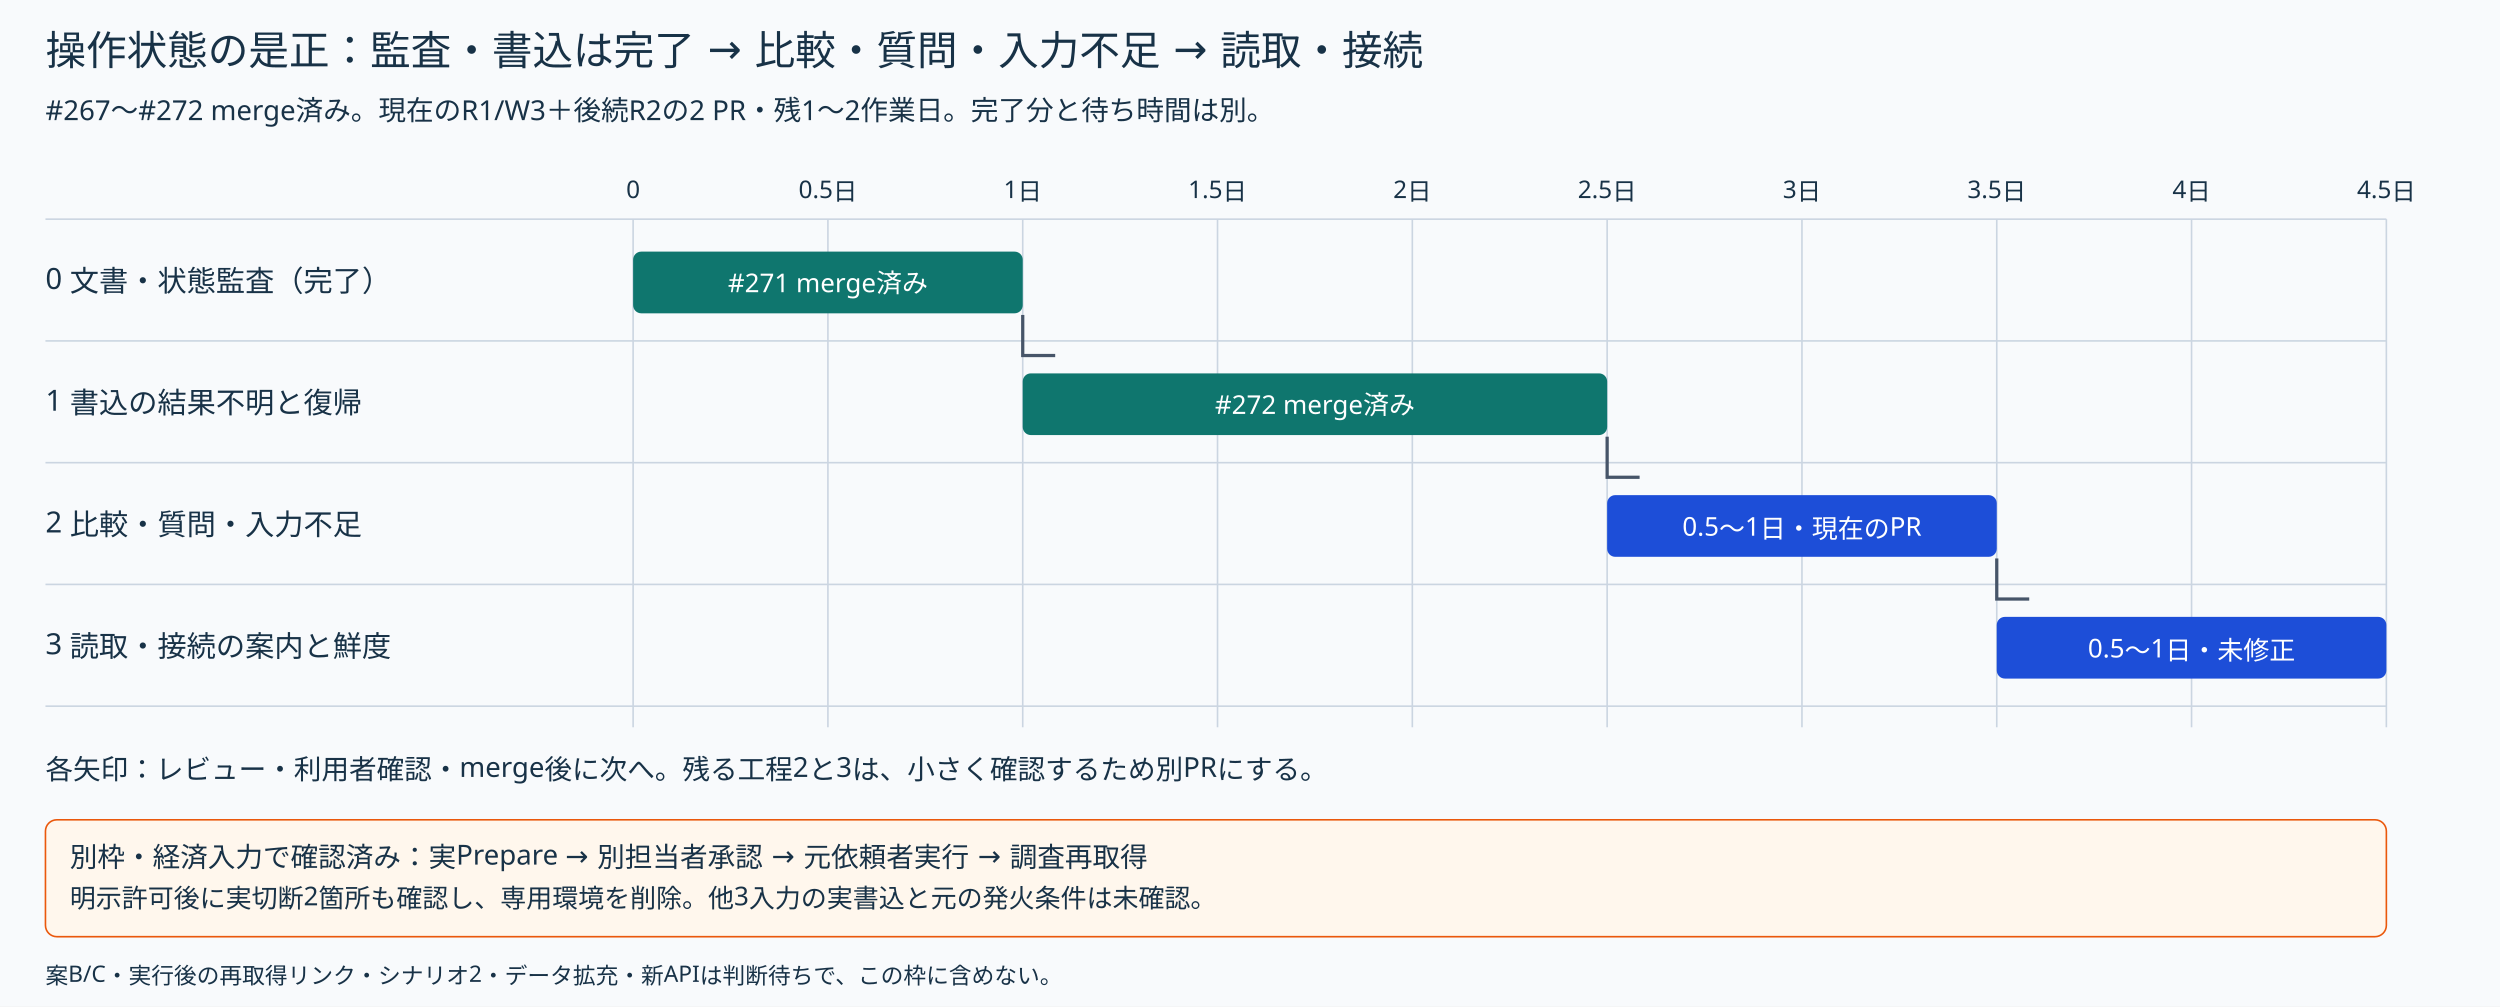
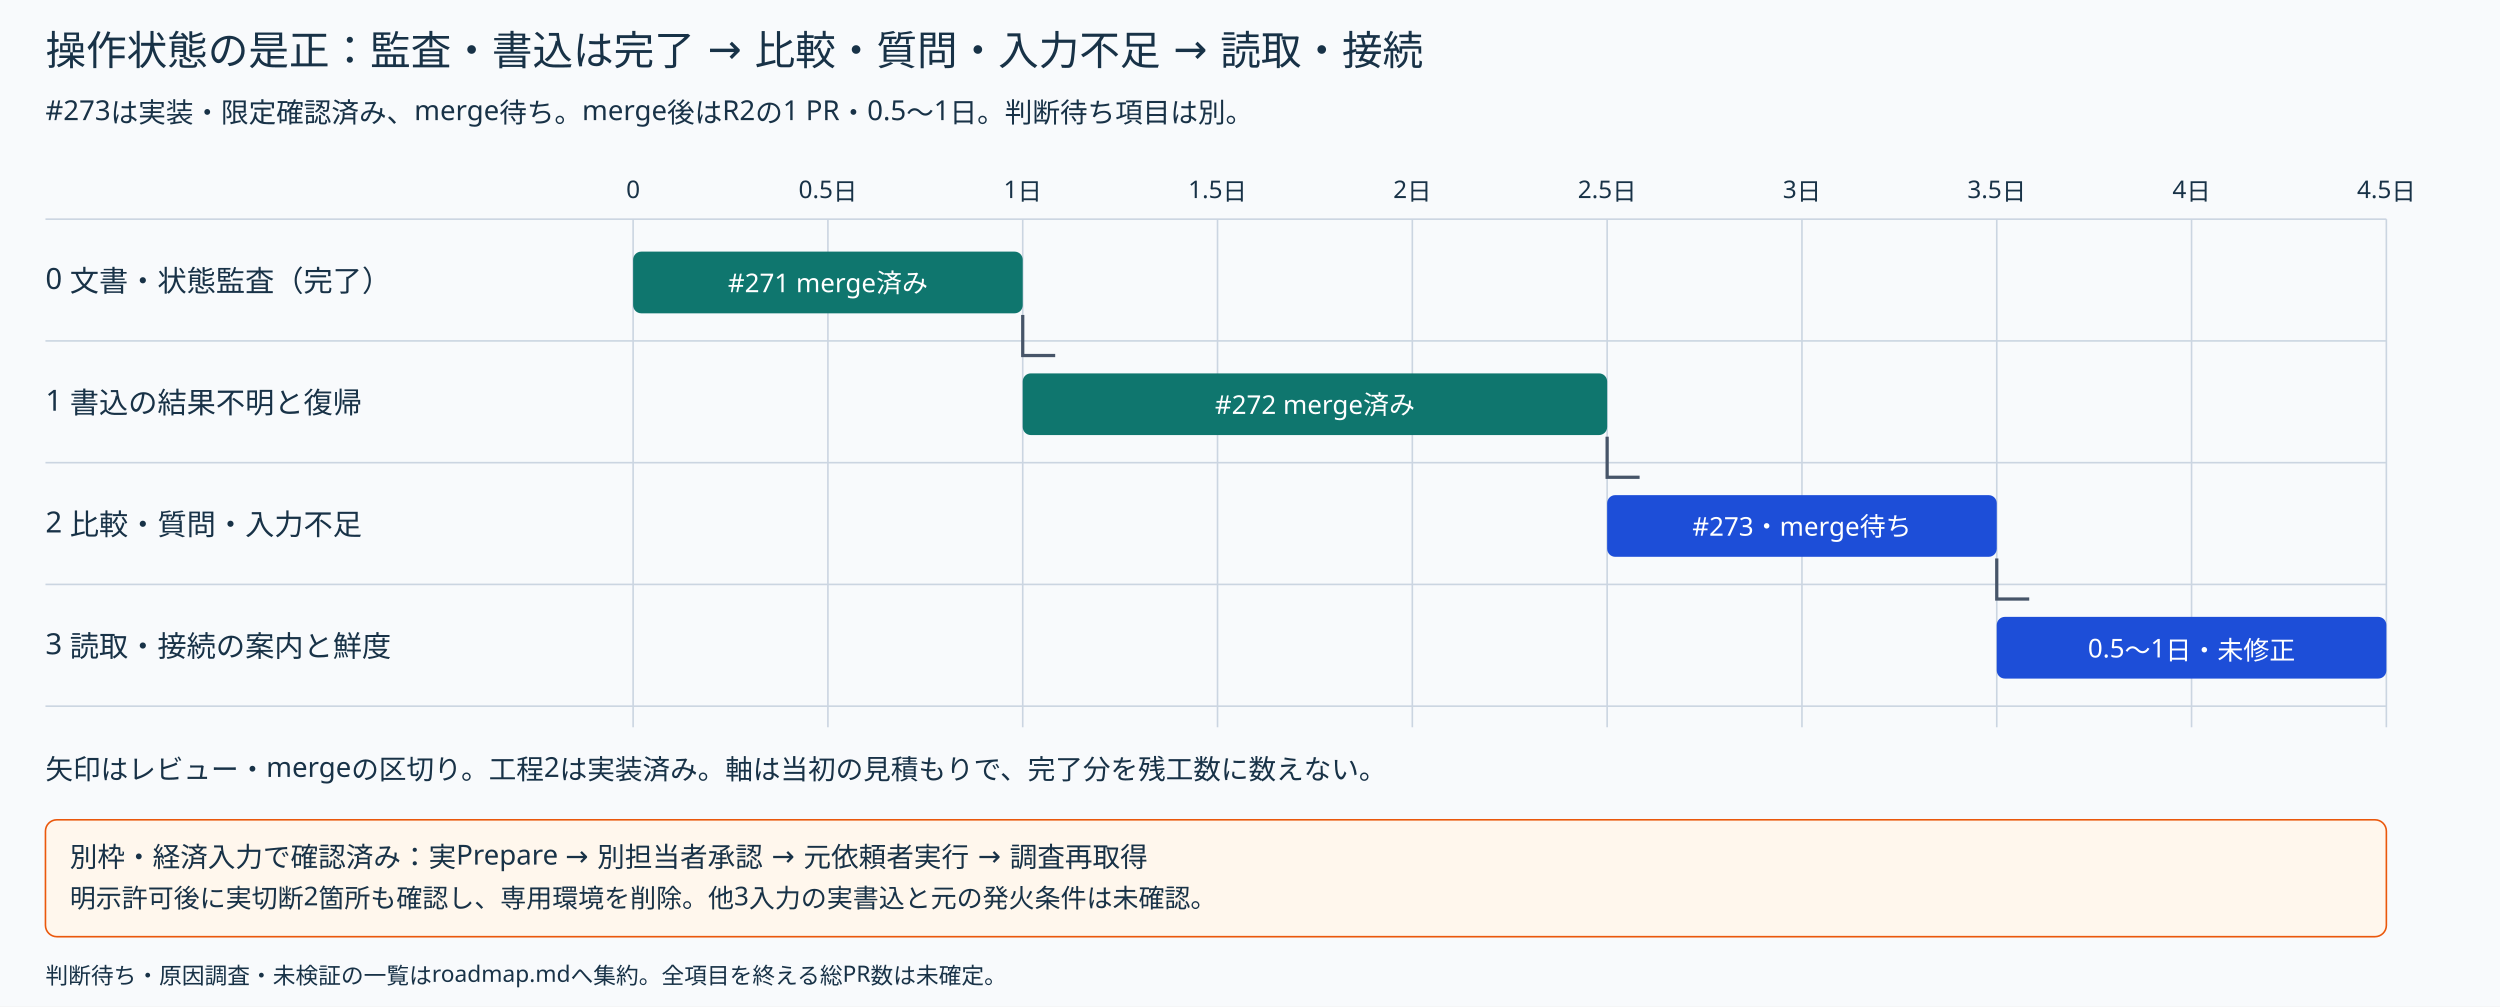
<svg xmlns="http://www.w3.org/2000/svg" width="1540" height="620" viewBox="0 0 1540 620" role="img" aria-labelledby="title desc">
  <rect width="1540" height="620" fill="#f8fafc" />
  <g font-family="sans-serif" fill="#183247">
    <text x="28" y="40" font-size="25">操作状態の是正：監査・書込は完了 → 比較・質問・入力不足 → 読取・接続</text>
-     <text x="28" y="74" font-size="17">#267〜#272 merge済み。現在のR1/W3＋後続R2の2 PR・残1〜2作業日。完了分と待ち時間は別。</text>
+     <text x="28" y="74" font-size="17">#273は実装・限定確認済み、merge待ち。merge後はR2の1 PR・0.5〜1日。判断待ち項目は別。</text>
    <g stroke="#cbd5e1" stroke-width="1">
      <path d="M390 135V448 M510 135V448 M630 135V448 M750 135V448 M870 135V448 M990 135V448 M1110 135V448 M1230 135V448 M1350 135V448 M1470 135V448" />
      <path d="M28 135H1470 M28 210H1470 M28 285H1470 M28 360H1470 M28 435H1470" />
    </g>
    <g font-size="15" text-anchor="middle">
      <text x="390" y="122">0</text>
      <text x="510" y="122">0.5日</text>
      <text x="630" y="122">1日</text>
      <text x="750" y="122">1.5日</text>
      <text x="870" y="122">2日</text>
      <text x="990" y="122">2.5日</text>
      <text x="1110" y="122">3日</text>
      <text x="1230" y="122">3.5日</text>
      <text x="1350" y="122">4日</text>
      <text x="1470" y="122">4.5日</text>
    </g>
    <g font-size="18">
      <text x="28" y="178">0 文書・状態監査（完了）</text>
      <text x="28" y="253">1 書込の結果不明と復帰</text>
      <text x="28" y="328">2 比較・質問・入力不足</text>
      <text x="28" y="403">3 読取・接続の案内と鮮度</text>
    </g>
    <rect x="390" y="155" width="240" height="38" rx="5" fill="#0f766e" />
    <rect x="630" y="230" width="360" height="38" rx="5" fill="#0f766e" />
    <rect x="990" y="305" width="240" height="38" rx="5" fill="#1d4ed8" />
    <rect x="1230" y="380" width="240" height="38" rx="5" fill="#1d4ed8" />
    <g fill="white" font-size="16" text-anchor="middle">
      <text x="510" y="180">#271 merge済み</text>
      <text x="810" y="255">#272 merge済み</text>
-       <text x="1110" y="330">0.5〜1日・現在のPR</text>
+       <text x="1110" y="330">#273・merge待ち</text>
      <text x="1350" y="405">0.5〜1日・未修正</text>
    </g>
    <path d="M630 194V219H650 M990 269V294H1010 M1230 344V369H1250" fill="none" stroke="#475569" stroke-width="2" />
-     <text x="28" y="480" font-size="17">各矢印：レビュー・利用者確認・merge後に次へ。残る工程2と3は、小さく確認するため別PRにする。</text>
+     <text x="28" y="480" font-size="17">矢印はレビュー・mergeの区切り。工程2は実装済み。軸は当初の見積もりで、完了分を残工数に数えない。</text>
    <rect x="28" y="505" width="1442" height="72" rx="7" fill="#fff7ed" stroke="#ea580c" />
    <text x="43" y="534" font-size="17">別枠・経済入力で確認済み：実Prepare → 別担当者承認 → 元依頼者実行 → 調査再取得</text>
    <text x="43" y="559" font-size="16">明示許可後に実切断2箇所も確認し、専用環境を削除。他3入力の実書込と元の発火条件は未確認。</text>
-     <text x="28" y="606" font-size="14">案B/C・実行後の再取得リンク・シナリオ2・データ拡充・新APIは判断待ちで、この枠に含めない。</text>
+     <text x="28" y="606" font-size="14">判断待ち・原因調査・未検証の一覧はroadmap.mdへ集約。全項目を終える総PR数は未確定。</text>
  </g>
</svg>
